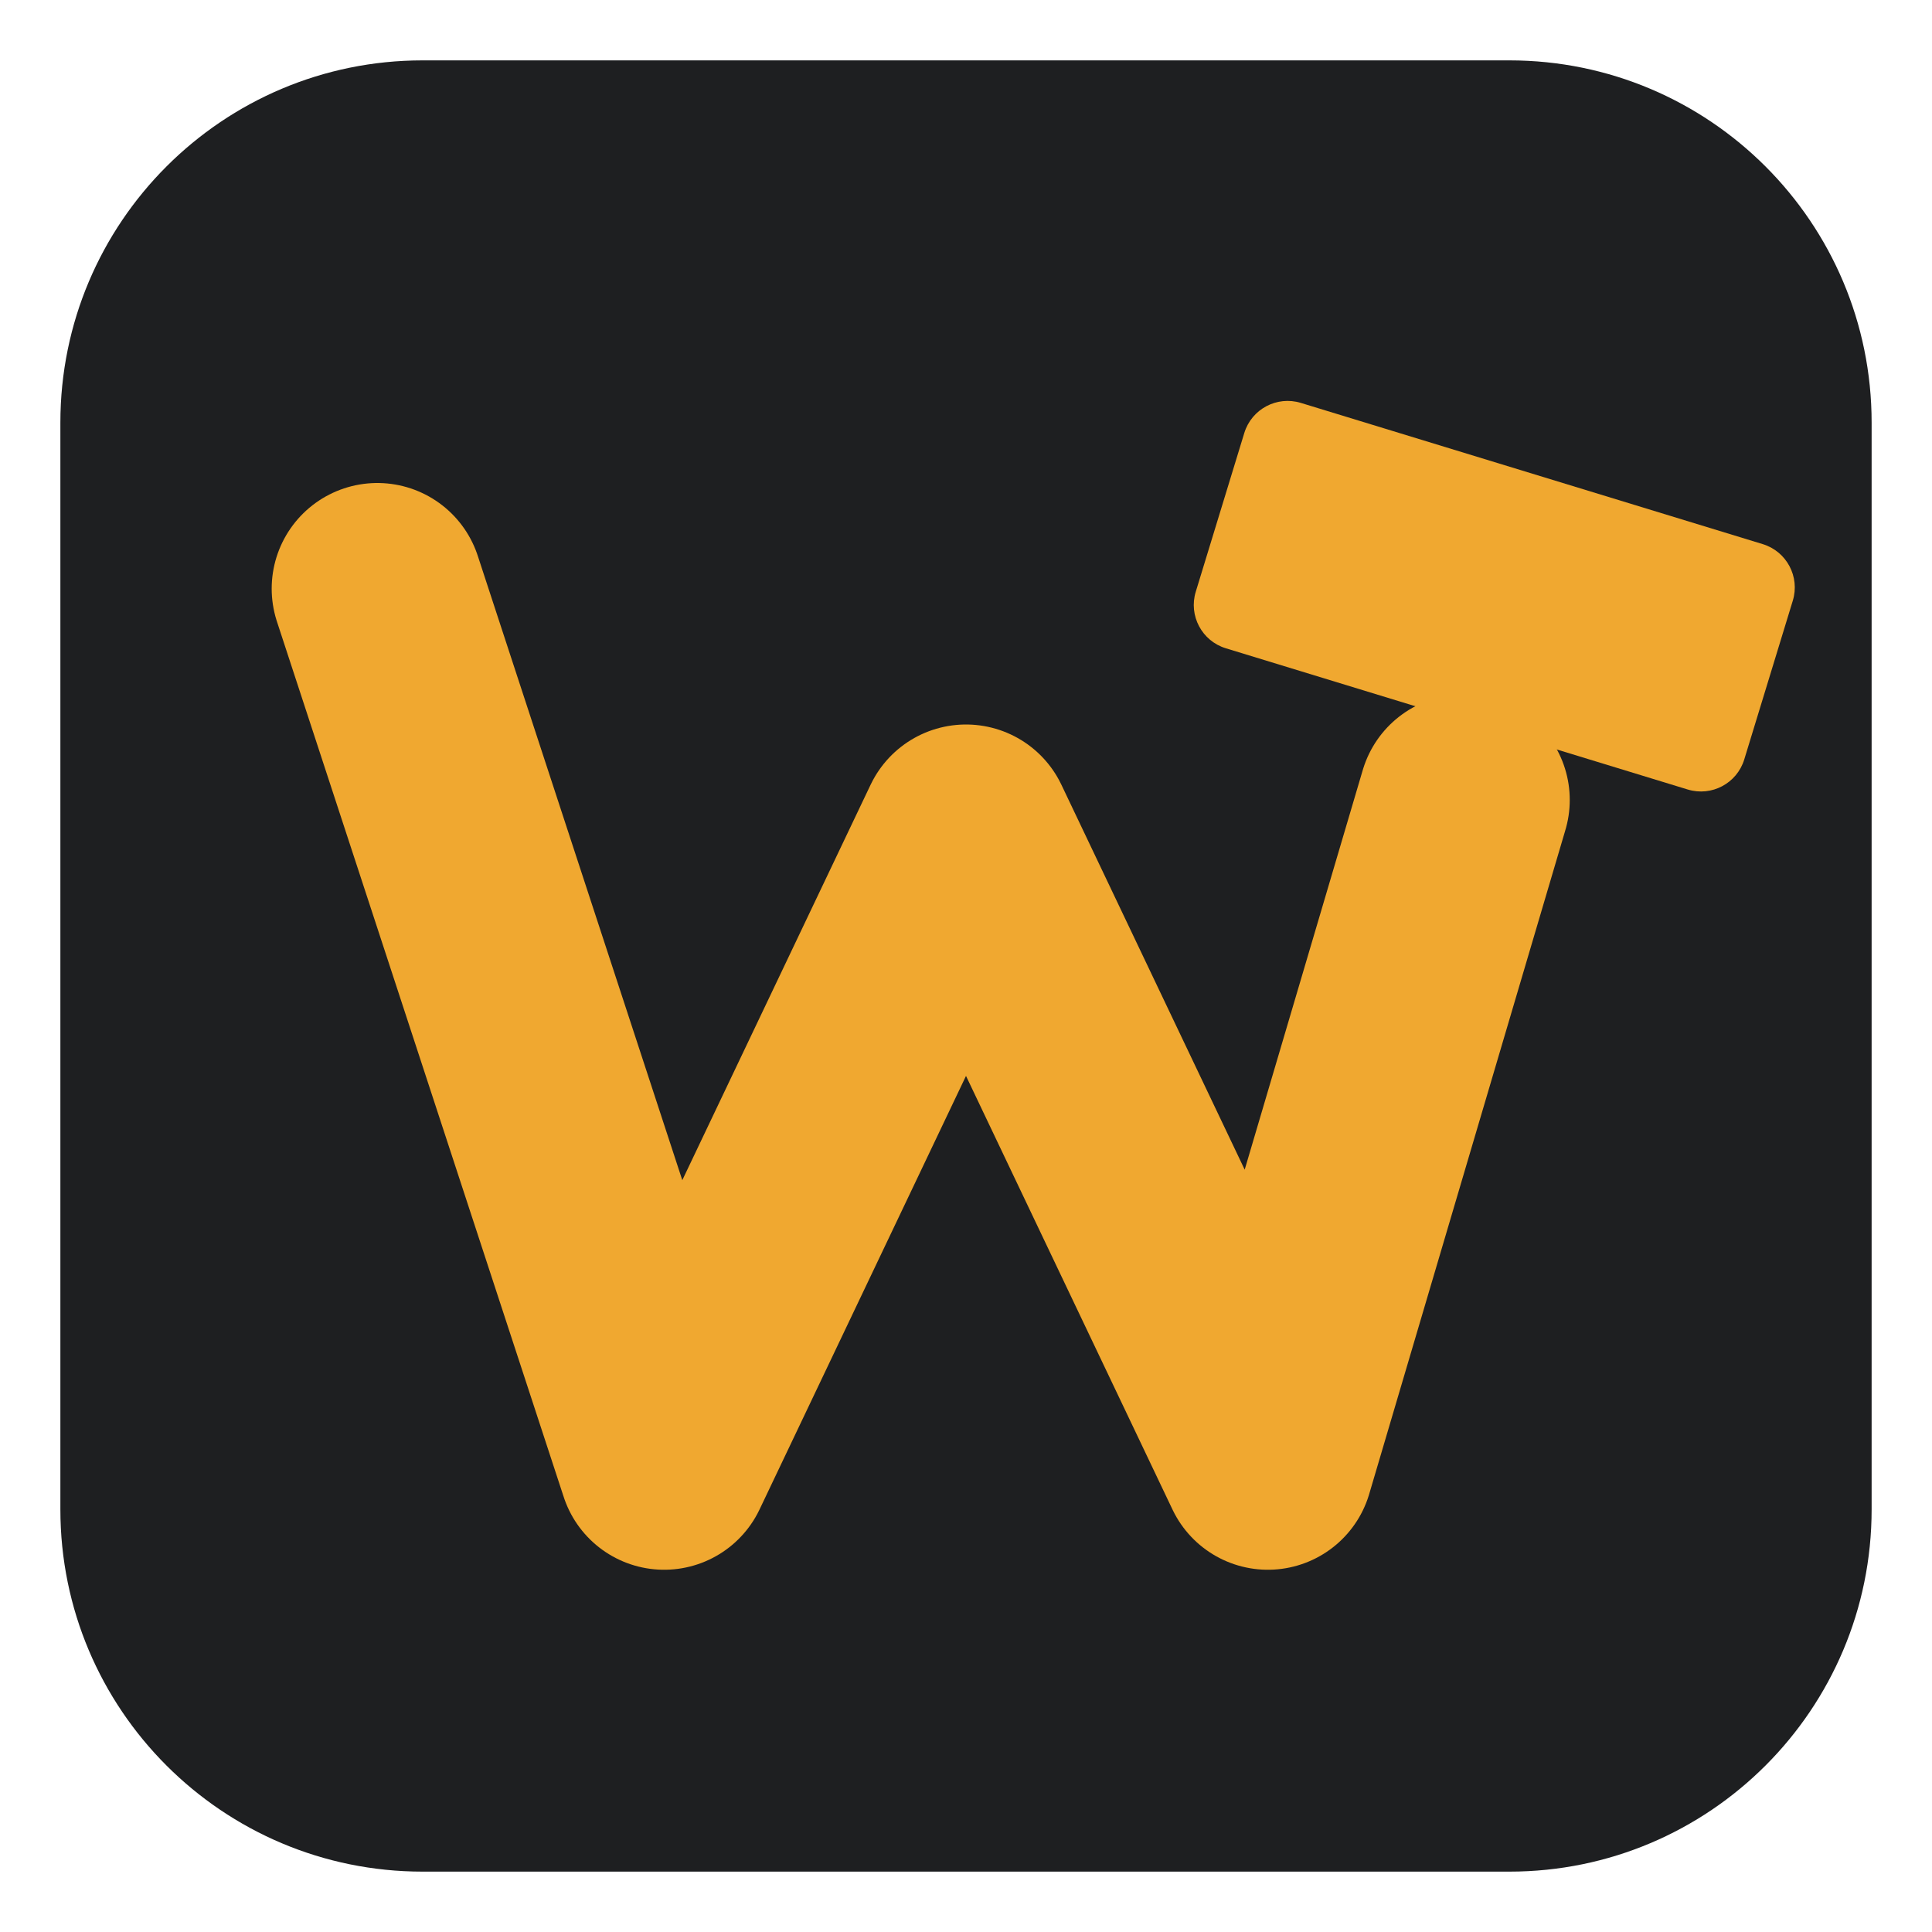
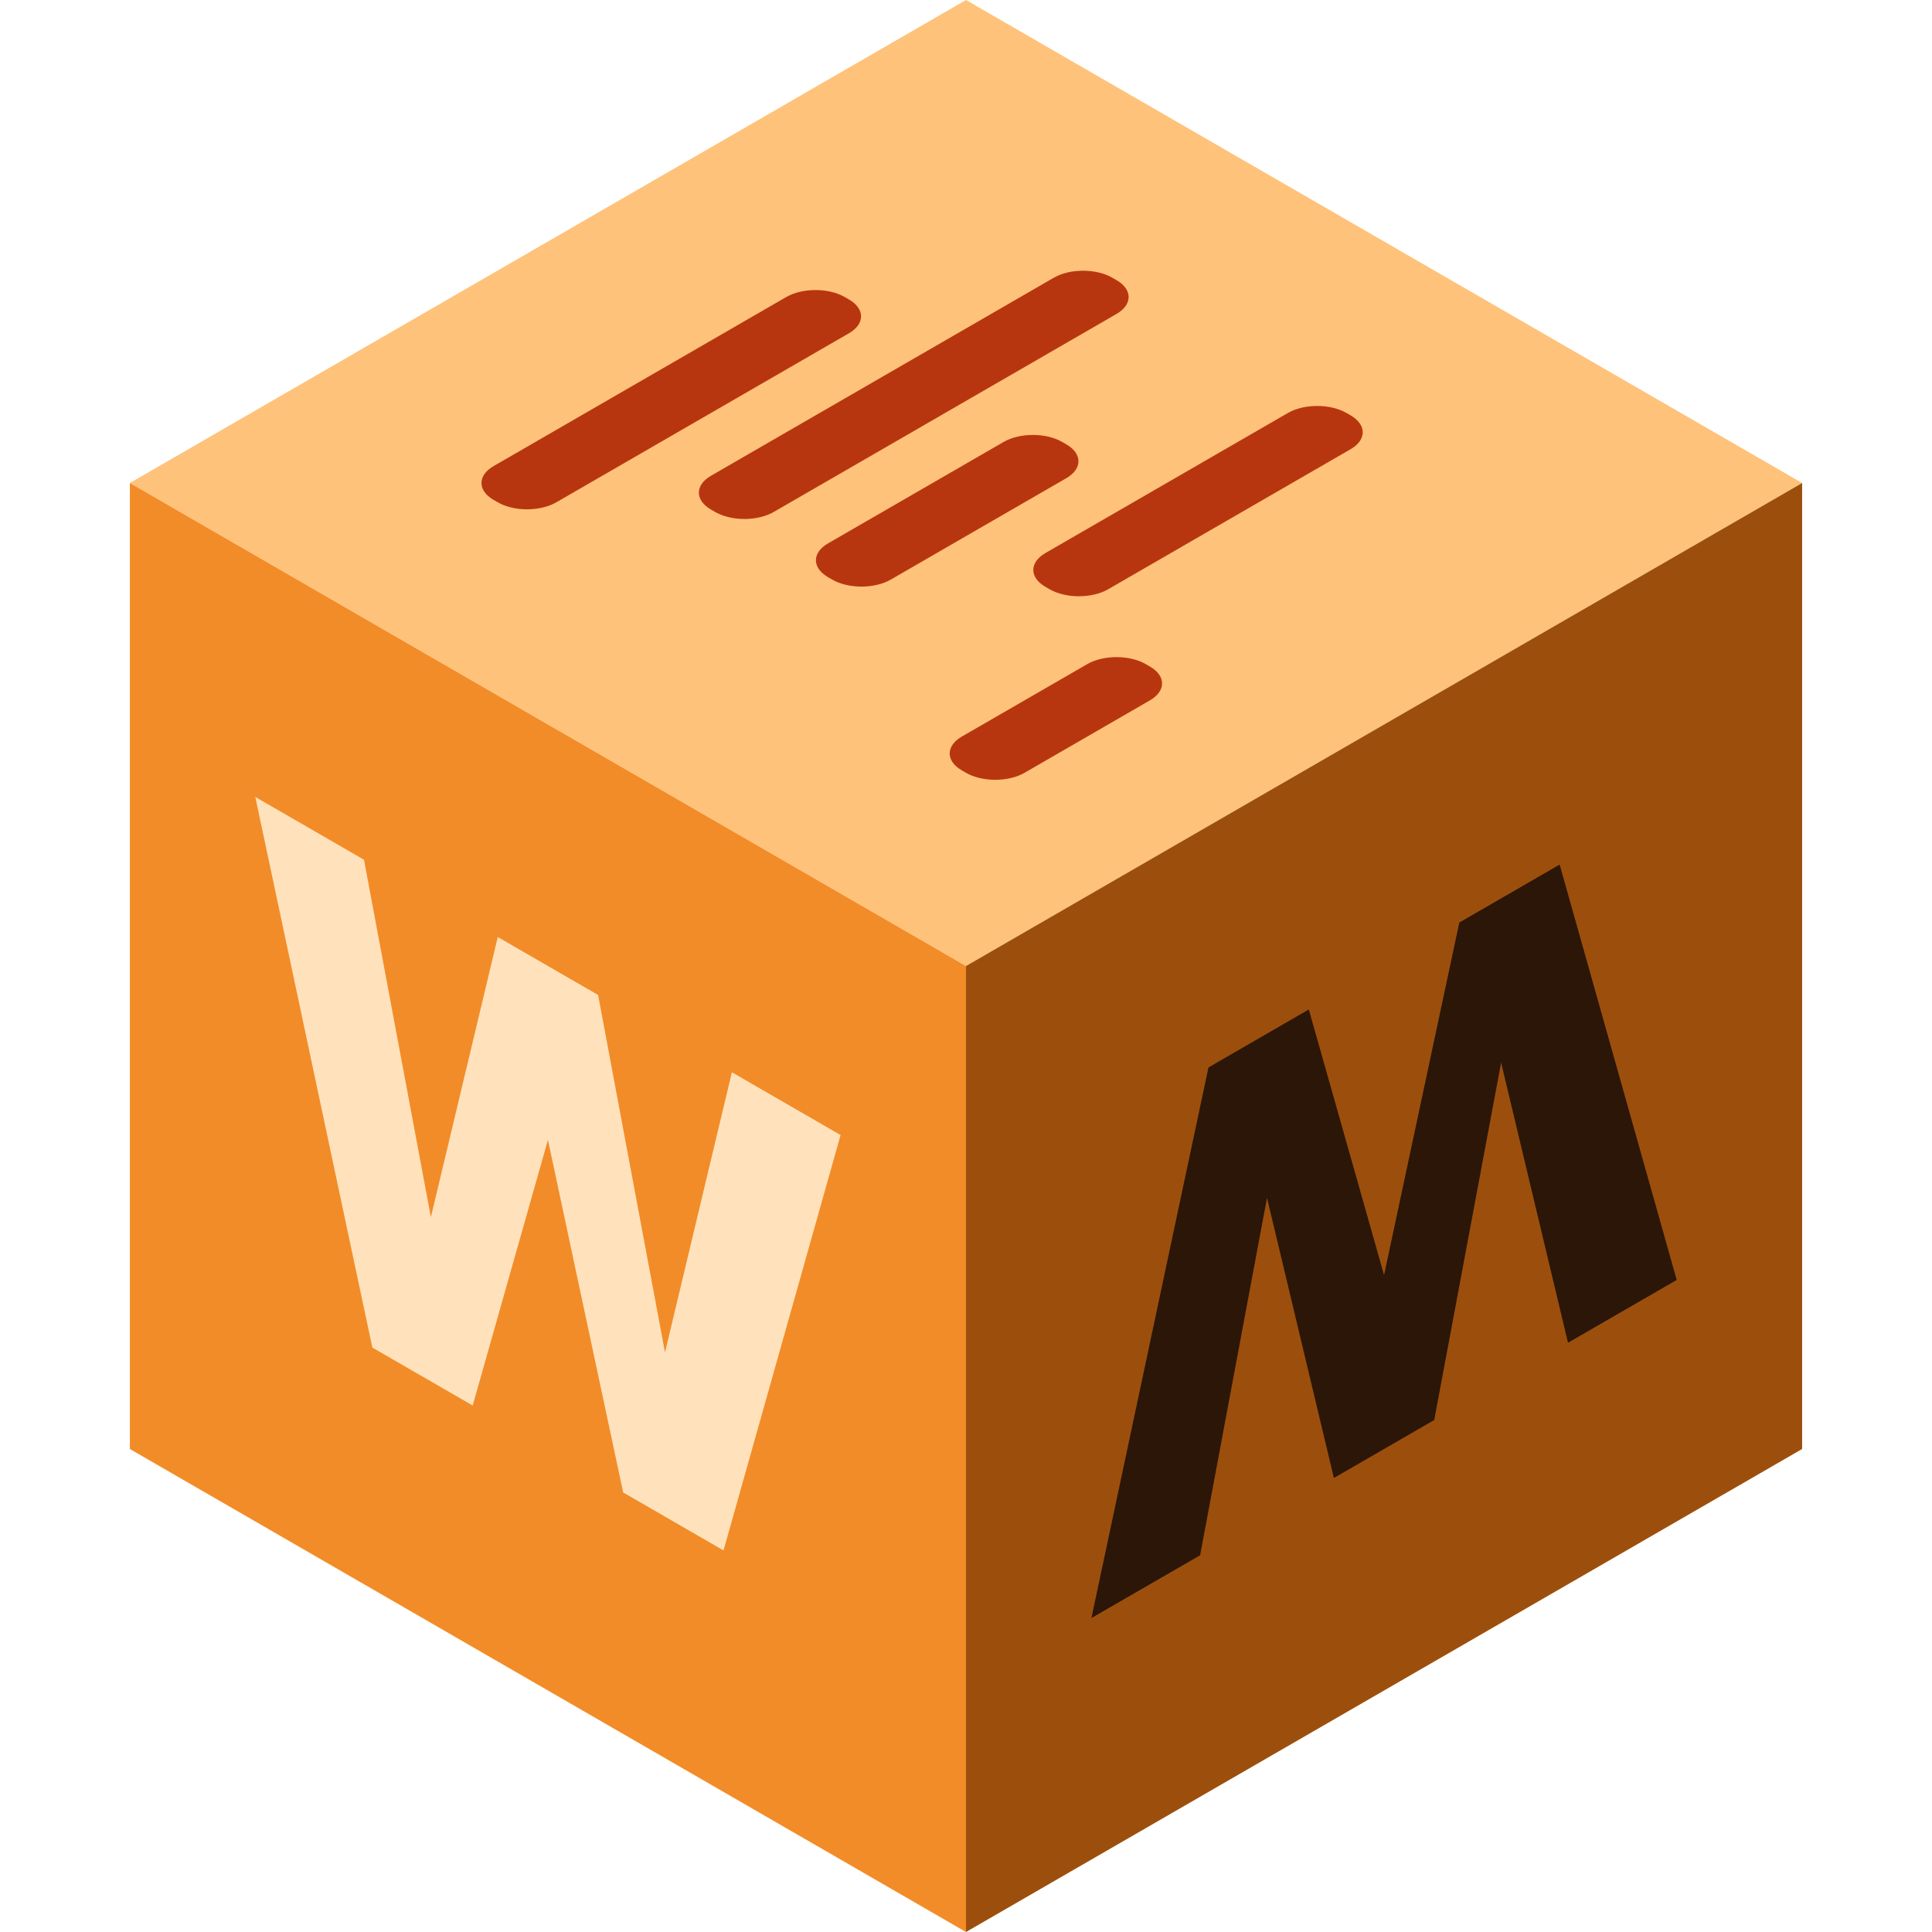
- <svg xmlns="http://www.w3.org/2000/svg" viewBox="0 0 256 256">
-   <rect x="8" y="8" width="240" height="240" rx="48" fill="#1e1f21" />
-   <path d="M50 78 L88 194 L128 110 L168 194 L194 106" fill="none" stroke="#f0a830" stroke-width="28" stroke-linejoin="round" stroke-linecap="round" />
-   <rect x="160" y="62" width="76" height="34" rx="6" fill="#f0a830" transform="rotate(17 198 79)" />
+ <svg xmlns="http://www.w3.org/2000/svg" viewBox="0 0 180 180">
+   <g transform="translate(-80,-80)">
+     <polygon points="170,80 247.9,125 170,170 92.1,125" fill="#FFC27A" />
+     <polygon points="92.1,125 170,170 170,260 92.1,215" fill="#F28C28" />
+     <polygon points="170,170 247.9,125 247.9,215 170,260" fill="#9C4F0C" />
+     <g transform="matrix(77.9,45,0,90,92.1,125)">
+       <polygon fill="#FFE2BC" points="0.15,0.25 0.28,0.25 0.36,0.58 0.44,0.25 0.56,0.25 0.64,0.58 0.72,0.25 0.85,0.25 0.71,0.75 0.59,0.75 0.5,0.43 0.41,0.75 0.29,0.75" />
+     </g>
+     <g transform="matrix(77.9,-45,0,90,170,170)">
+       <polygon fill="#2B1608" transform="rotate(180 0.5 0.5)" points="0.15,0.25 0.28,0.25 0.36,0.58 0.44,0.25 0.56,0.25 0.64,0.58 0.72,0.25 0.85,0.25 0.71,0.75 0.59,0.75 0.5,0.43 0.41,0.75 0.29,0.75" />
+     </g>
+     <g transform="matrix(77.9,-45,77.9,45,92.1,125)" fill="#B8360F">
+       <rect x="0.2" y="0.2" width="0.42" height="0.075" rx="0.035" />
+       <rect x="0.32" y="0.34" width="0.48" height="0.075" rx="0.035" />
+       <rect x="0.32" y="0.48" width="0.28" height="0.075" rx="0.035" />
+       <rect x="0.44" y="0.62" width="0.36" height="0.075" rx="0.035" />
+       <rect x="0.2" y="0.76" width="0.22" height="0.075" rx="0.035" />
+     </g>
+   </g>
</svg>
